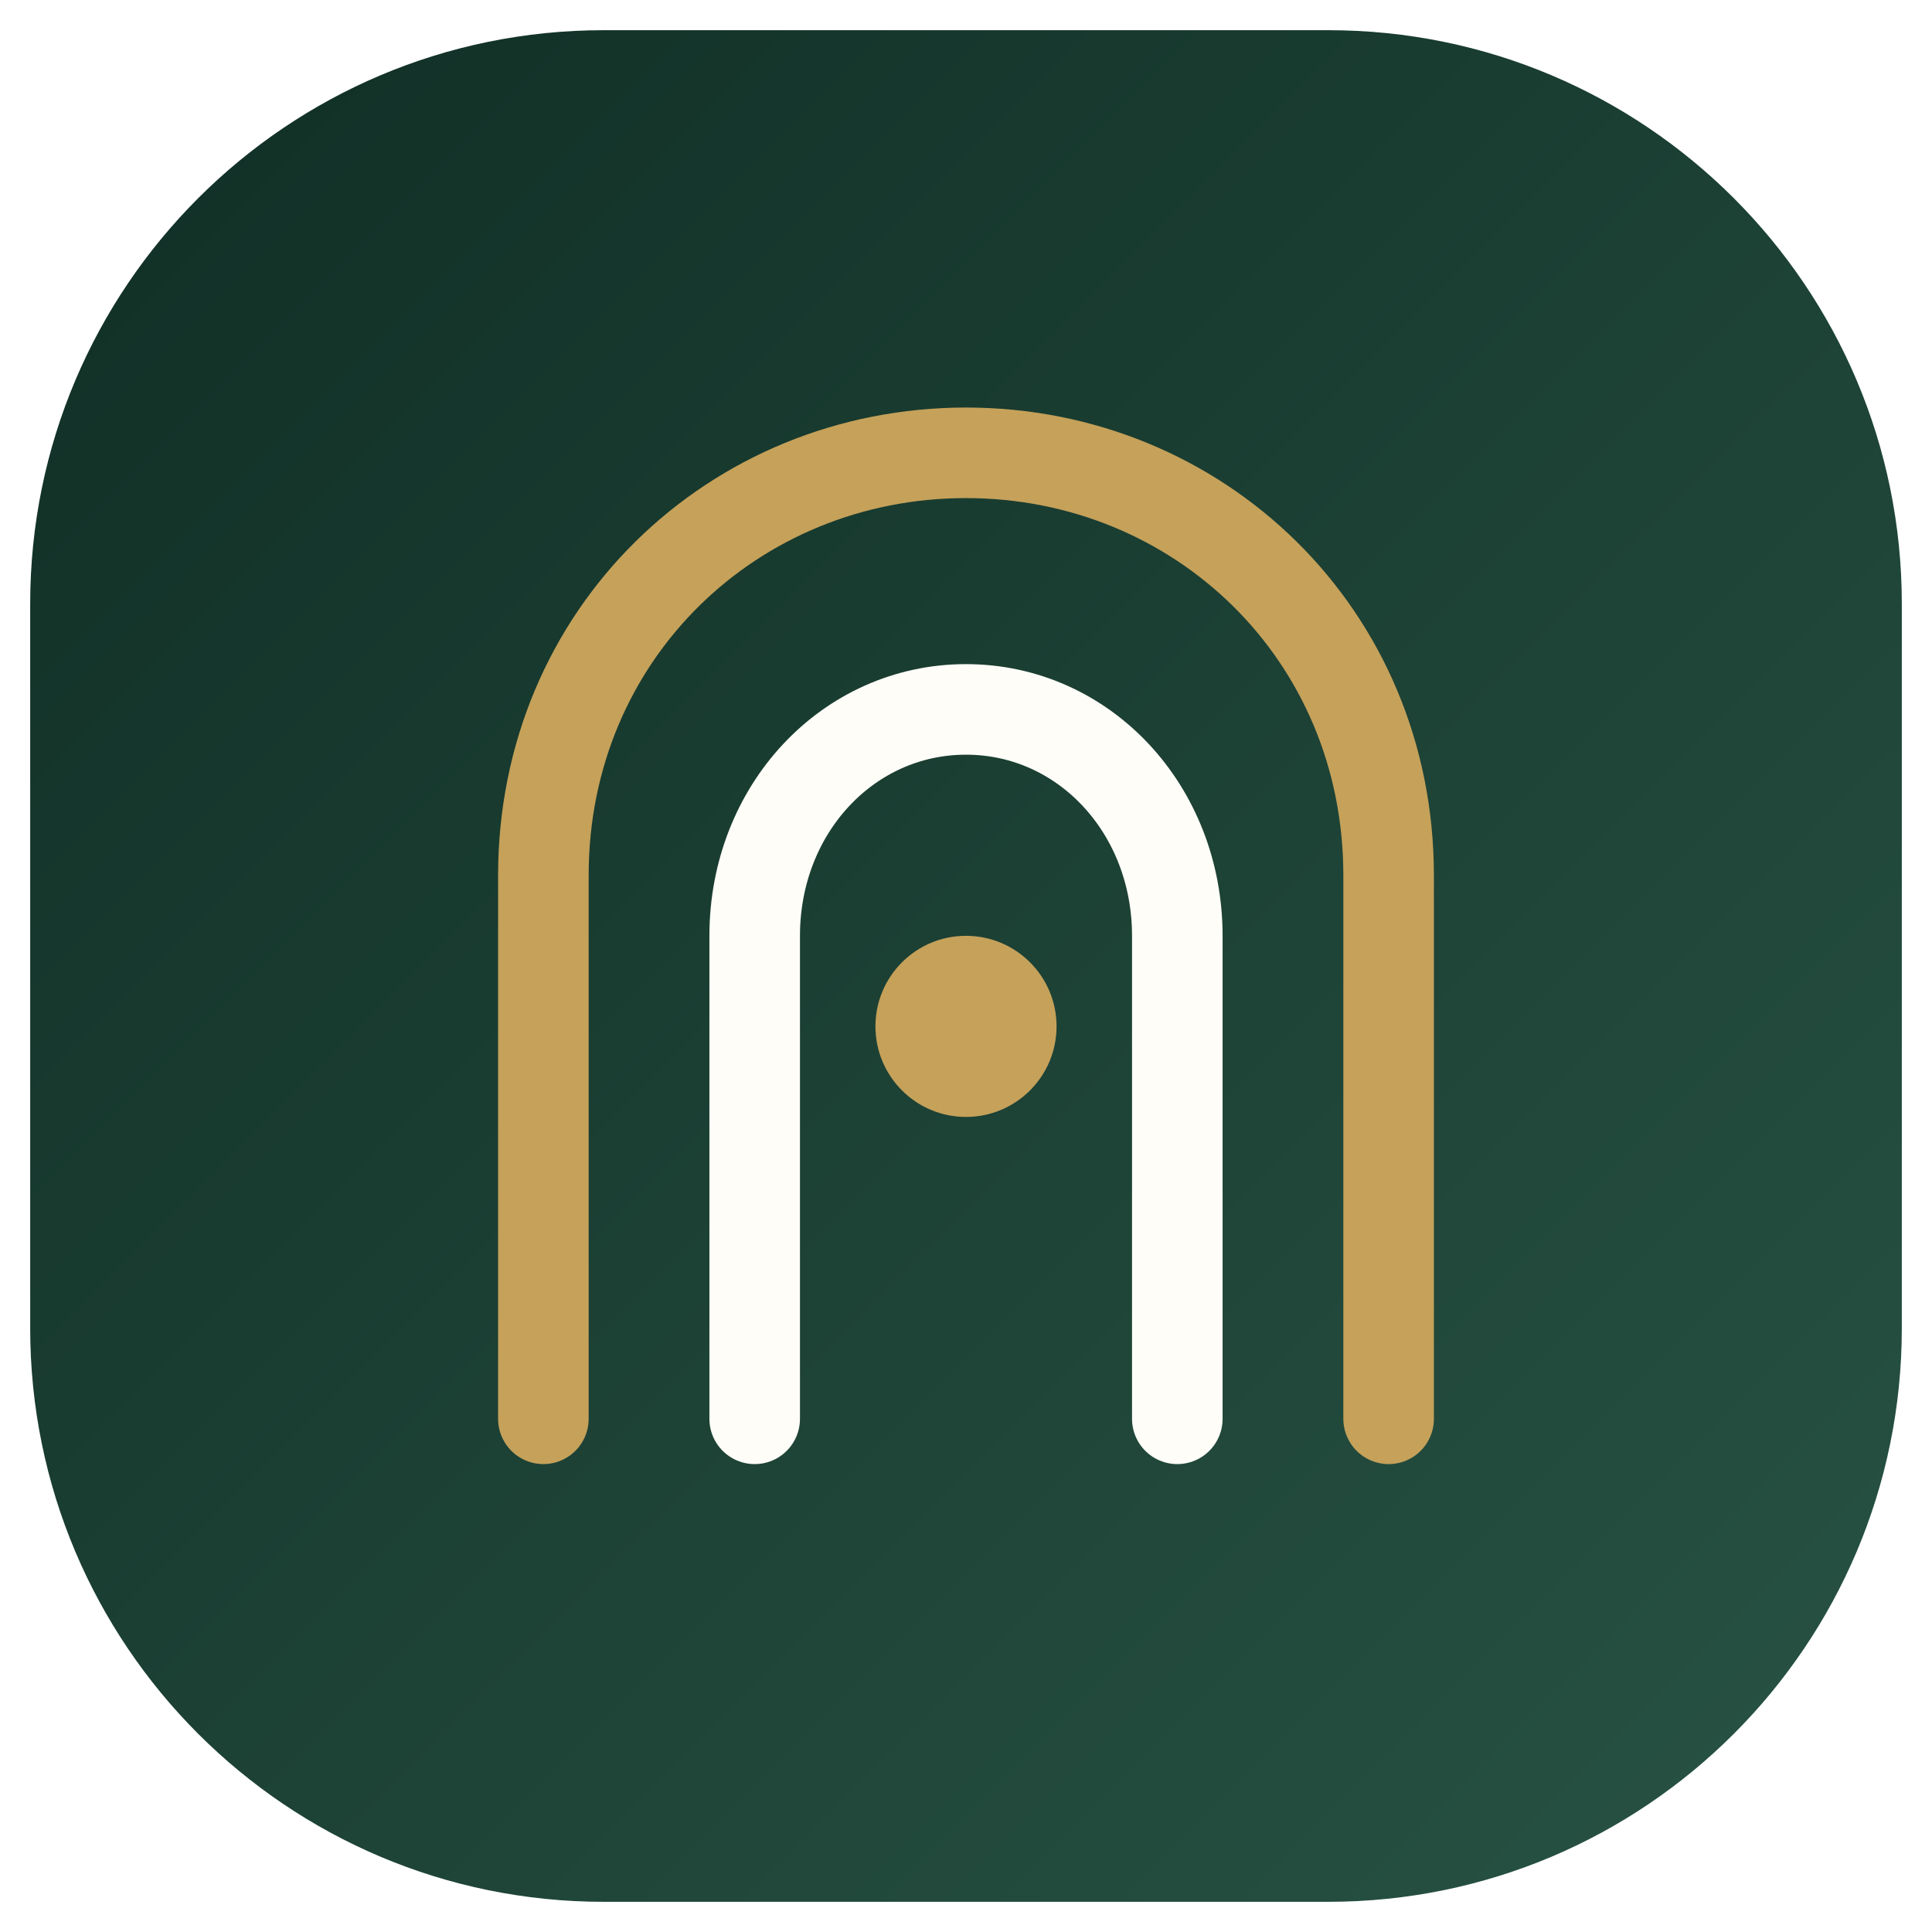
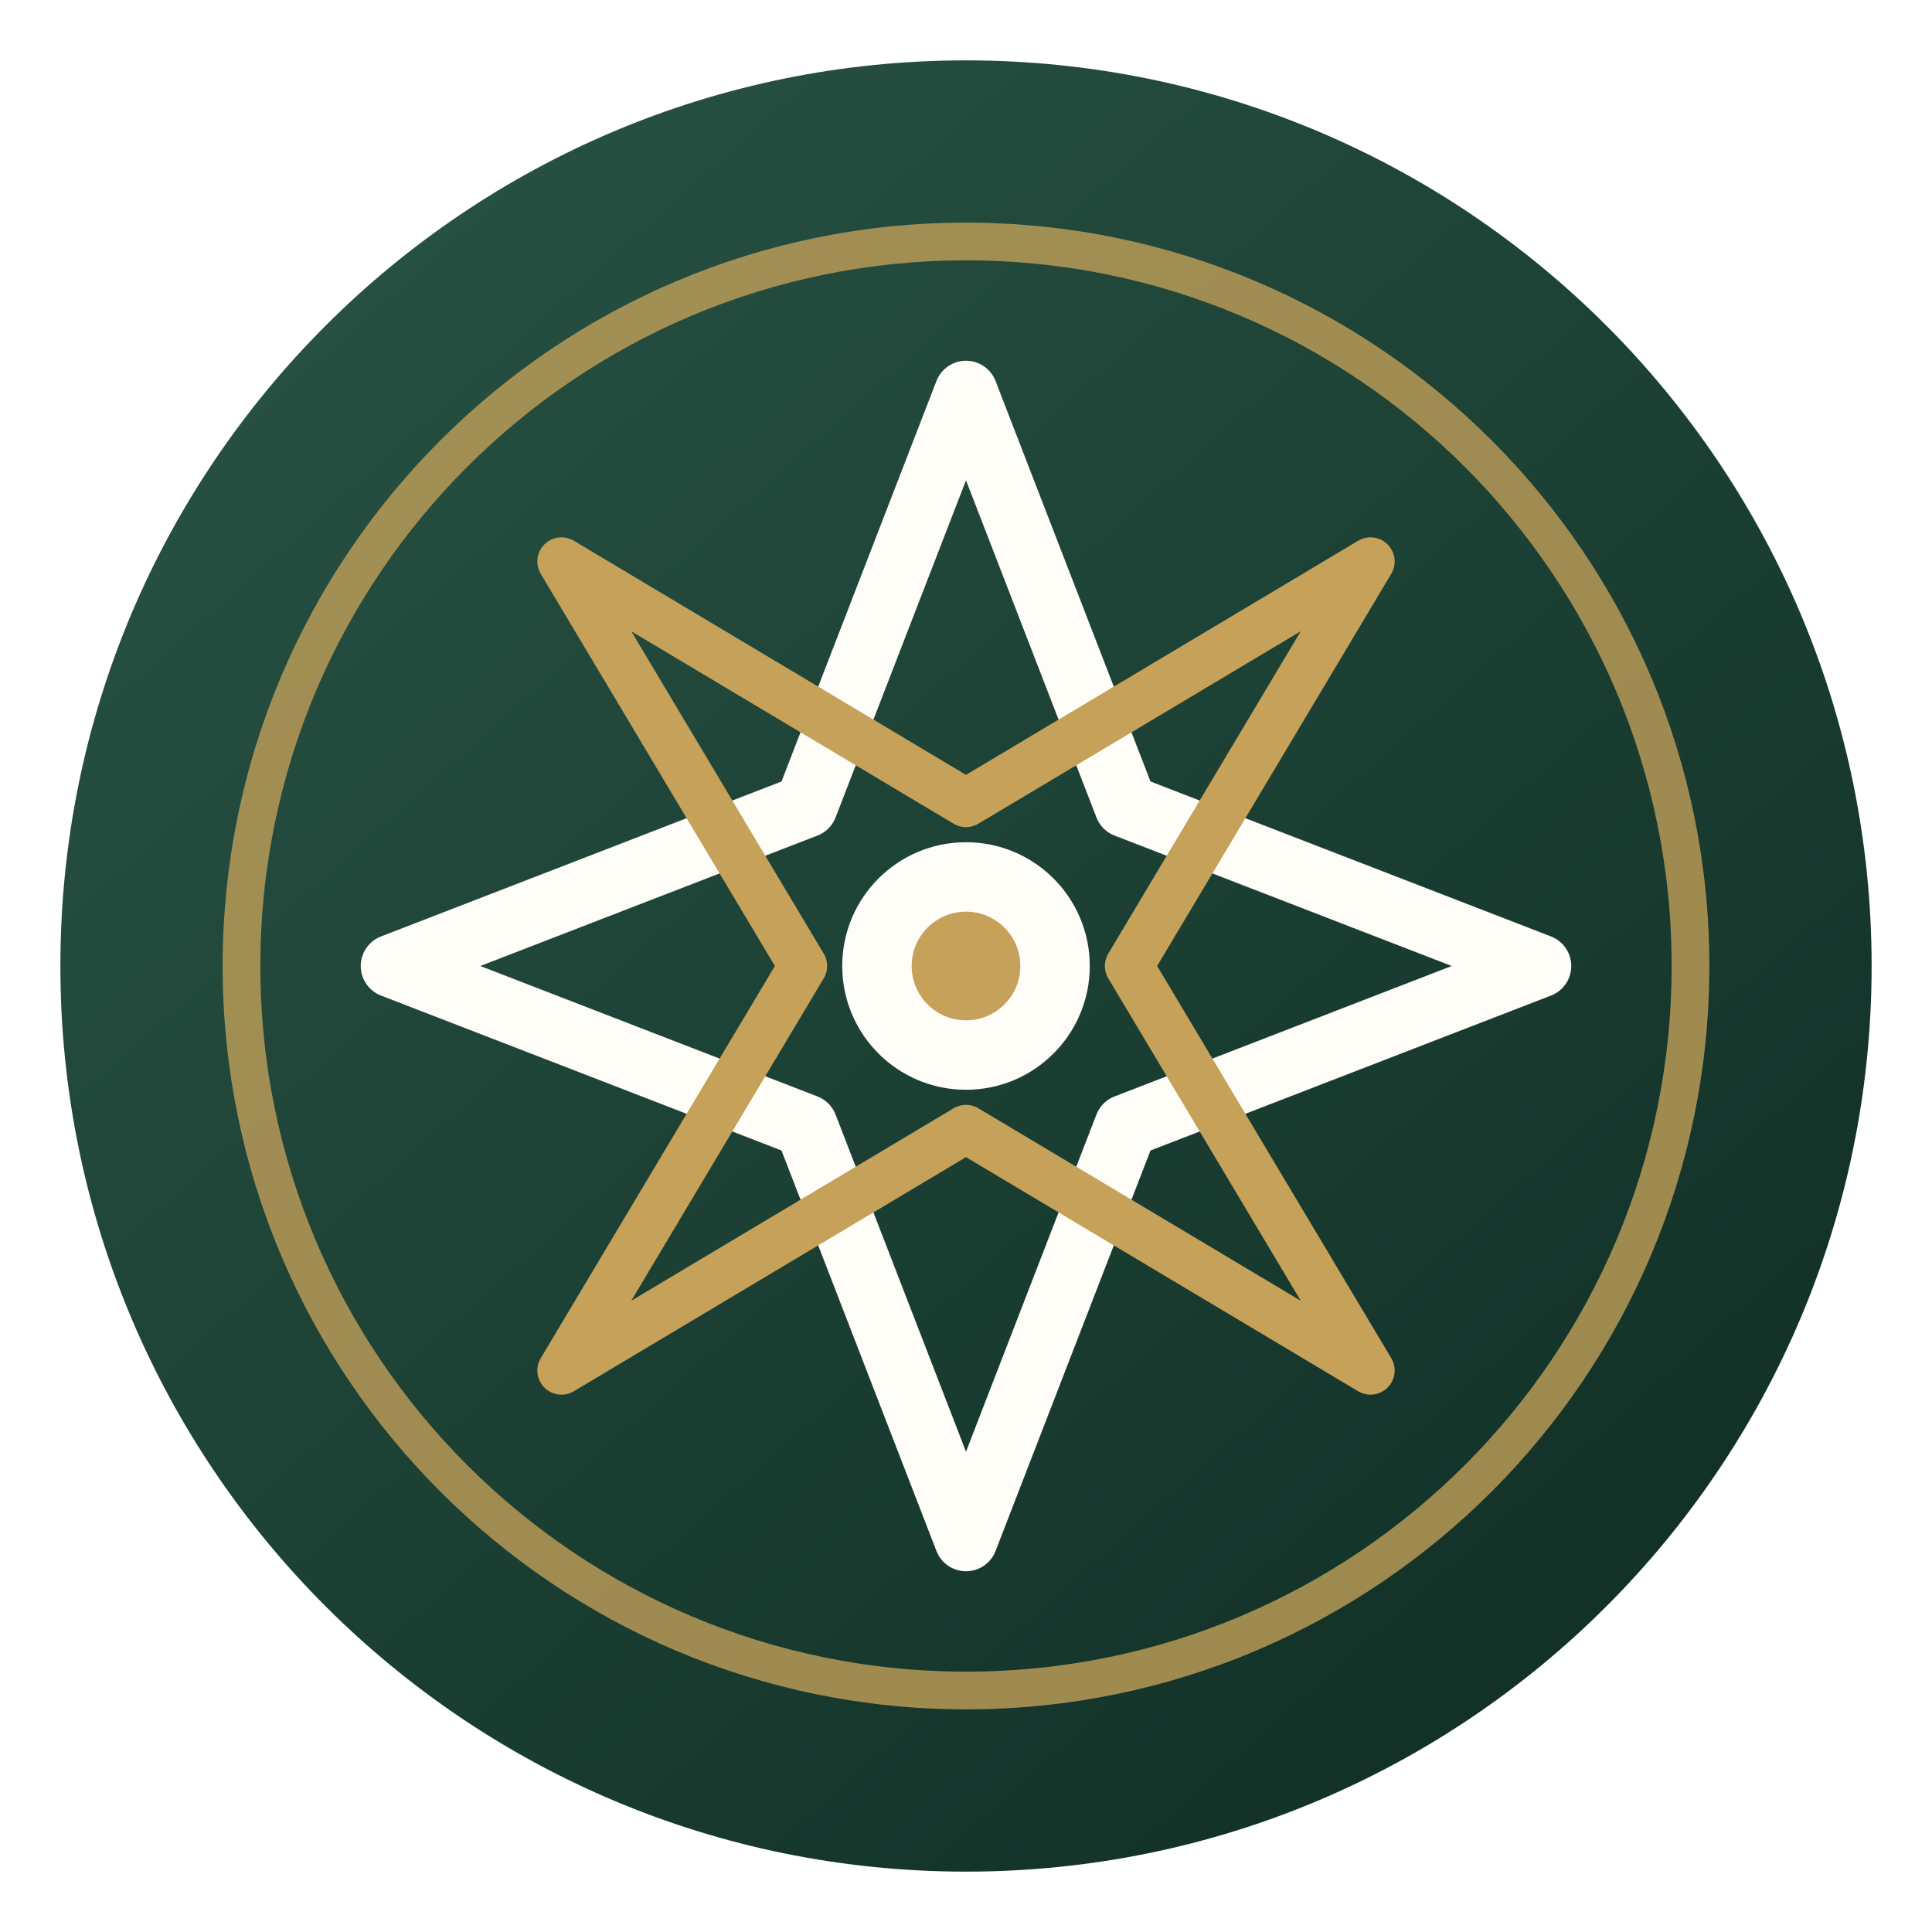
<svg xmlns="http://www.w3.org/2000/svg" viewBox="0 0 64 64" role="img" aria-label="Imam Zaniar Ahmad">
  <defs>
-     <linearGradient id="g" x1="0%" x2="100%" y1="0%" y2="100%">
-       <stop offset="0%" stop-color="#102e25" />
-       <stop offset="100%" stop-color="#285344" />
+     <linearGradient id="seal" x1="8" y1="5" x2="56" y2="59" gradientUnits="userSpaceOnUse">
+       <stop stop-color="#285344" />
+       <stop offset="1" stop-color="#102E25" />
    </linearGradient>
  </defs>
-   <rect x="1" y="1" width="62" height="62" rx="19" fill="url(#g)" />
-   <path d="M18 47V29c0-8 6.3-14 14-14s14 6 14 14v18" fill="none" stroke="#c5a15a" stroke-width="3" stroke-linecap="round" />
-   <path d="M25 47V31c0-4.2 3.1-7.5 7-7.5s7 3.3 7 7.5v16" fill="none" stroke="#fffdf8" stroke-width="3" stroke-linecap="round" />
-   <circle cx="32" cy="34" r="3" fill="#c5a15a" />
+   <circle cx="32" cy="32" r="30" fill="url(#seal)" />
+   <circle cx="32" cy="32" r="24" fill="none" stroke="#C5A15A" stroke-width="1.25" opacity=".78" />
+   <path d="m32 13 5.3 13.7L51 32l-13.7 5.3L32 51l-5.3-13.7L13 32l13.7-5.3L32 13Z" fill="none" stroke="#FFFDF8" stroke-width="2.1" stroke-linejoin="round" />
+   <path d="m18.6 18.6 13.4 8 13.4-8-8 13.4 8 13.4-13.4-8-13.4 8 8-13.4-8-13.4Z" fill="none" stroke="#C5A15A" stroke-width="1.6" stroke-linejoin="round" />
+   <circle cx="32" cy="32" r="4.1" fill="#FFFDF8" />
+   <circle cx="32" cy="32" r="1.8" fill="#C5A15A" />
</svg>
